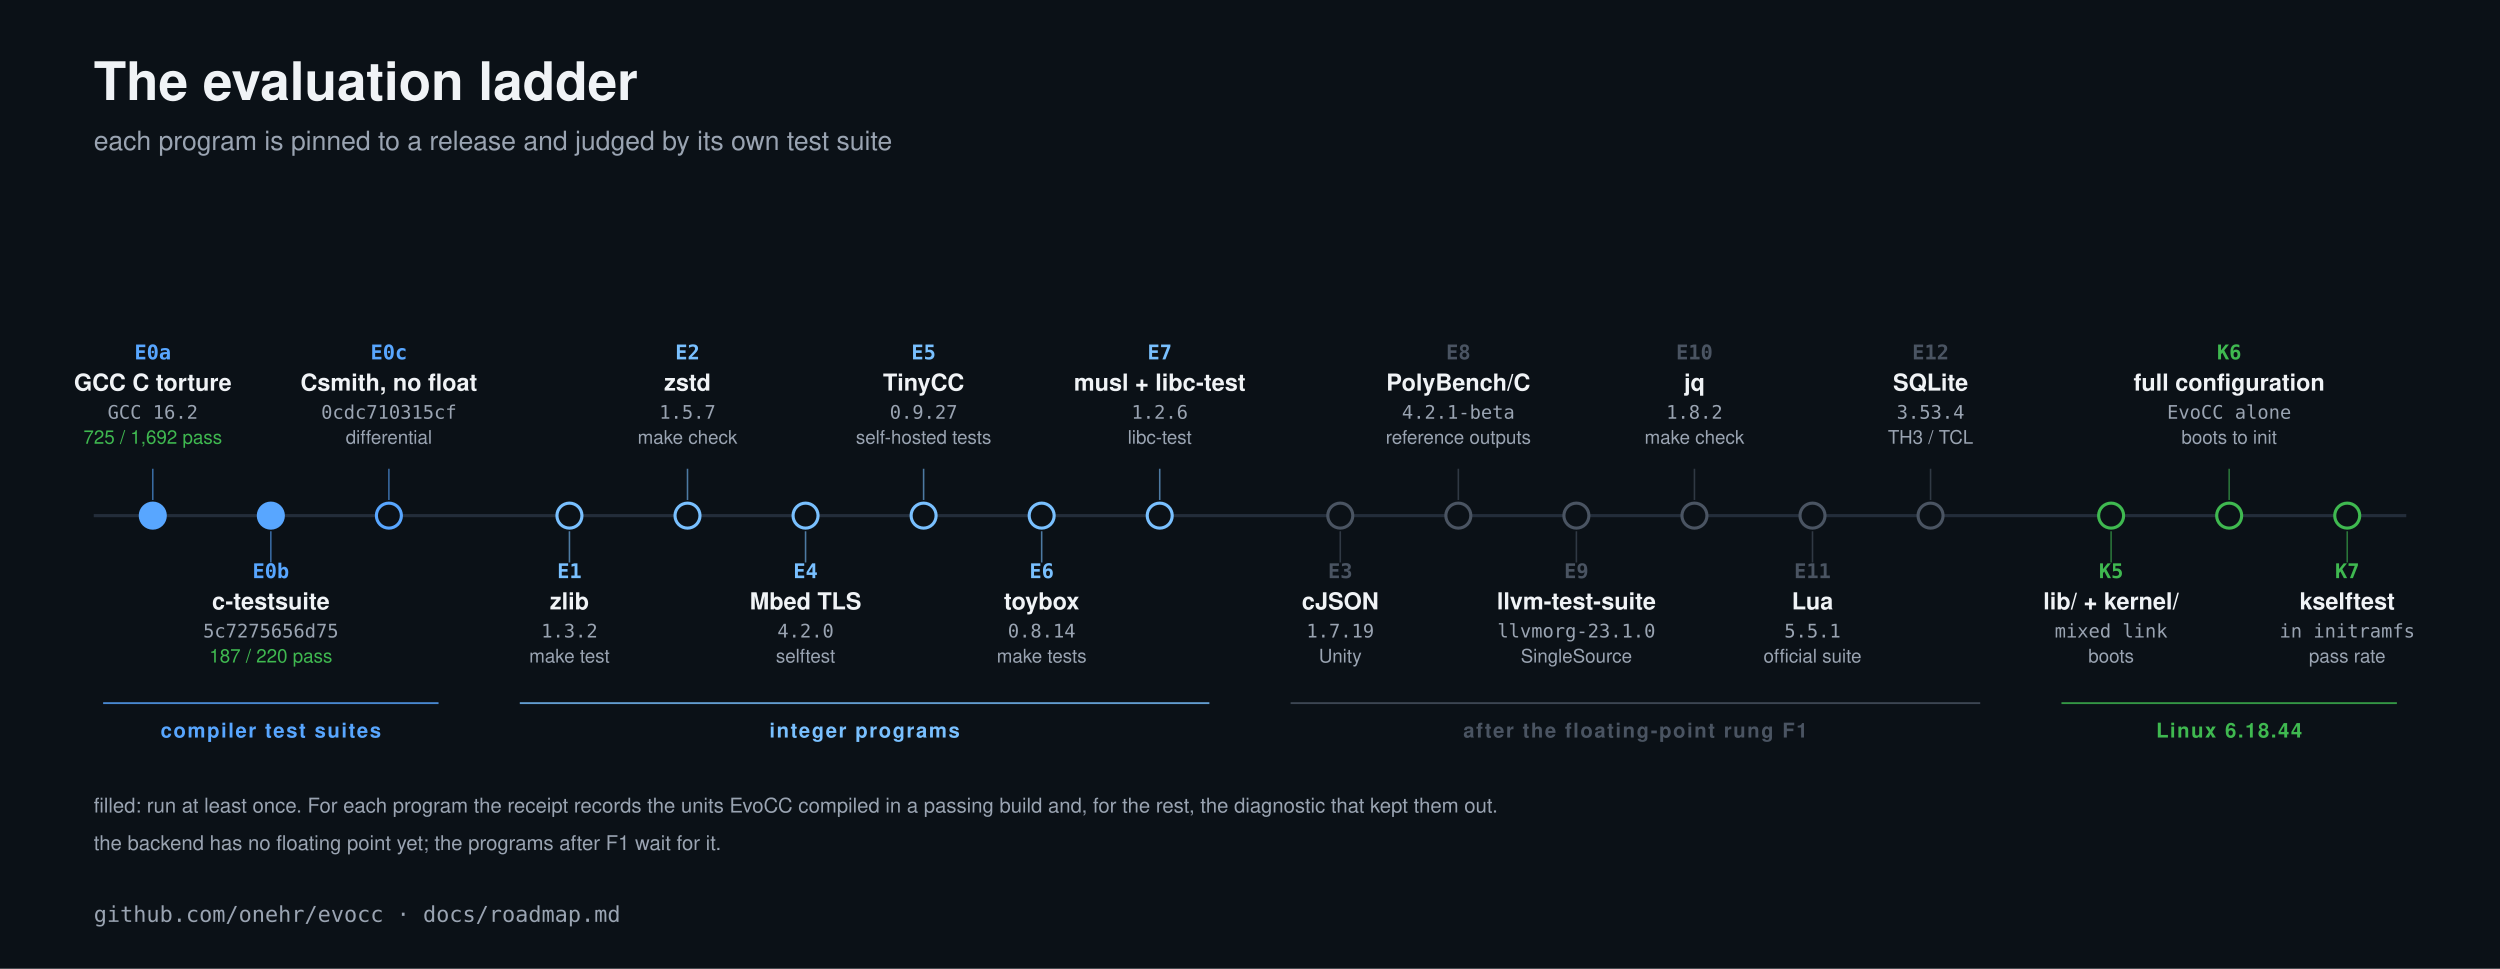
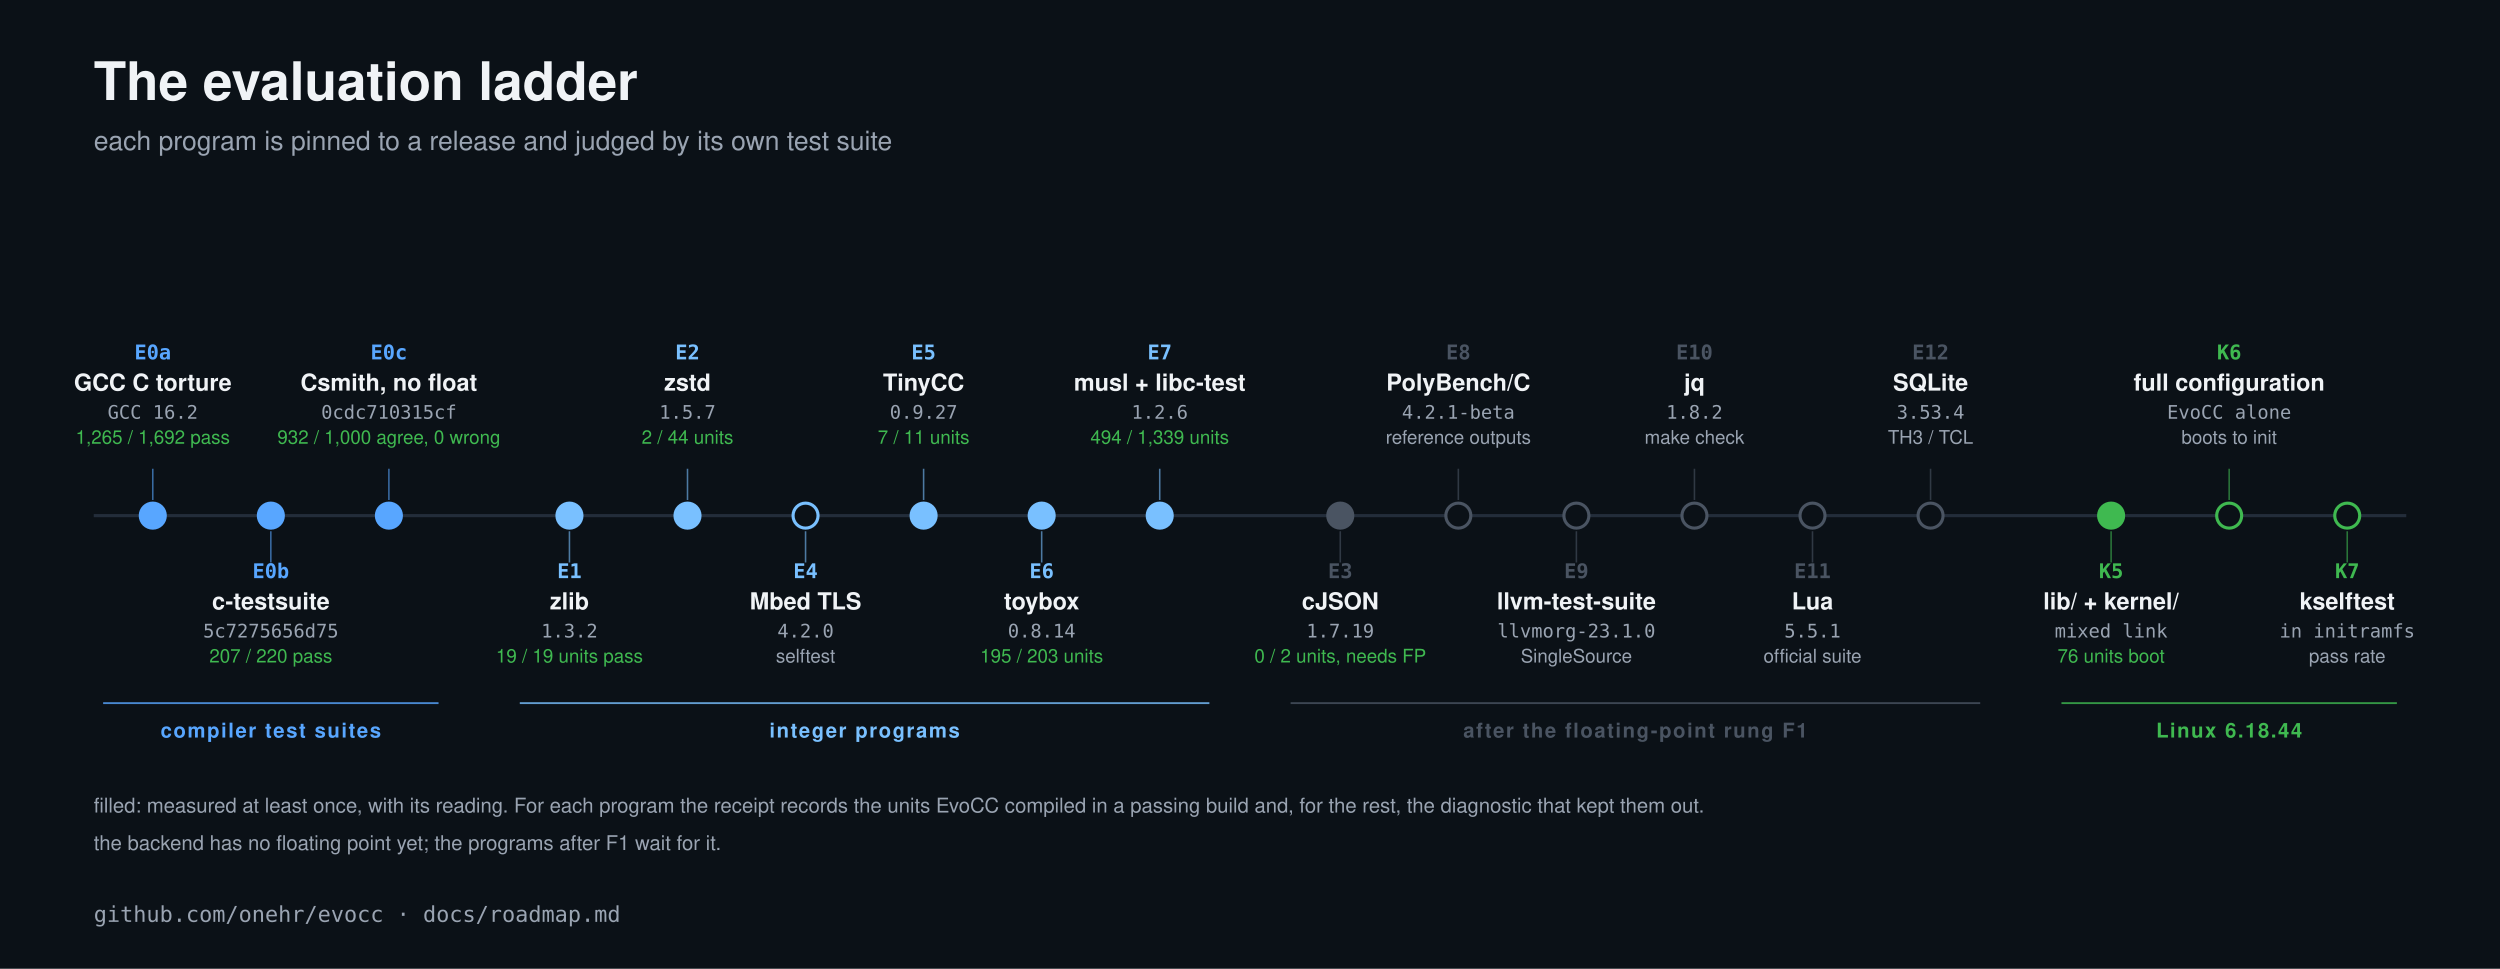
<svg xmlns="http://www.w3.org/2000/svg" width="1600" height="620" viewBox="0 0 1600 620">
  <defs>
    <marker id="arr-232d3a" viewBox="0 0 10 10" refX="9" refY="5" markerWidth="7" markerHeight="7" orient="auto">
      <path d="M0 0L10 5L0 10z" fill="#232d3a" />
    </marker>
    <marker id="arr-58a6ff" viewBox="0 0 10 10" refX="9" refY="5" markerWidth="7" markerHeight="7" orient="auto">
      <path d="M0 0L10 5L0 10z" fill="#58a6ff" />
    </marker>
    <marker id="arr-79c0ff" viewBox="0 0 10 10" refX="9" refY="5" markerWidth="7" markerHeight="7" orient="auto">
      <path d="M0 0L10 5L0 10z" fill="#79c0ff" />
    </marker>
    <marker id="arr-3fb950" viewBox="0 0 10 10" refX="9" refY="5" markerWidth="7" markerHeight="7" orient="auto">
      <path d="M0 0L10 5L0 10z" fill="#3fb950" />
    </marker>
    <marker id="arr-4a5462" viewBox="0 0 10 10" refX="9" refY="5" markerWidth="7" markerHeight="7" orient="auto">
      <path d="M0 0L10 5L0 10z" fill="#4a5462" />
    </marker>
    <linearGradient id="hair" x1="0" x2="1">
      <stop offset="0" stop-color="#58a6ff" />
      <stop offset="0.55" stop-color="#79c0ff" />
      <stop offset="1" stop-color="#3fb950" />
    </linearGradient>
    <radialGradient id="glow" cx="0.5" cy="0.5" r="0.5">
      <stop offset="0" stop-color="#58a6ff" stop-opacity="0.16" />
      <stop offset="1" stop-color="#58a6ff" stop-opacity="0" />
    </radialGradient>
  </defs>
  <rect width="1600" height="620" fill="#0b1117" />
  <text x="60" y="64" font-family="Helvetica Neue, Helvetica, Arial, sans-serif" font-size="34" font-weight="700" fill="#f0f3f6" text-anchor="start" opacity="1.0" letter-spacing="0">The evaluation ladder</text>
  <text x="60" y="96" font-family="Helvetica Neue, Helvetica, Arial, sans-serif" font-size="17" font-weight="normal" fill="#9aa4b2" text-anchor="start" opacity="1.0" letter-spacing="0">each program is pinned to a release and judged by its own test suite</text>
  <line x1="60" y1="330" x2="1540" y2="330" stroke="#232d3a" stroke-width="2" opacity="1.0" />
  <circle cx="97.778" cy="330" r="8" fill="#58a6ff" stroke="#58a6ff" stroke-width="2" />
  <line x1="97.778" y1="320" x2="97.778" y2="300" stroke="#58a6ff" stroke-width="1" opacity="0.6" />
  <text x="97.778" y="230" font-family="JetBrains Mono, Menlo, monospace" font-size="13" font-weight="700" fill="#58a6ff" text-anchor="middle" opacity="1.0" letter-spacing="0">E0a</text>
  <text x="97.778" y="250" font-family="Helvetica Neue, Helvetica, Arial, sans-serif" font-size="15" font-weight="600" fill="#f0f3f6" text-anchor="middle" opacity="1.0" letter-spacing="0">GCC C torture</text>
  <text x="97.778" y="268" font-family="JetBrains Mono, Menlo, monospace" font-size="12" font-weight="normal" fill="#9aa4b2" text-anchor="middle" opacity="1.0" letter-spacing="0">GCC 16.2</text>
-   <text x="97.778" y="284" font-family="Helvetica Neue, Helvetica, Arial, sans-serif" font-size="12" font-weight="normal" fill="#3fb950" text-anchor="middle" opacity="1.0" letter-spacing="0">725 / 1,692 pass</text>
+   <text x="97.778" y="284" font-family="Helvetica Neue, Helvetica, Arial, sans-serif" font-size="12" font-weight="normal" fill="#3fb950" text-anchor="middle" opacity="1.0" letter-spacing="0">1,265 / 1,692 pass</text>
  <circle cx="173.333" cy="330" r="8" fill="#58a6ff" stroke="#58a6ff" stroke-width="2" />
  <line x1="173.333" y1="340" x2="173.333" y2="360" stroke="#58a6ff" stroke-width="1" opacity="0.6" />
  <text x="173.333" y="370" font-family="JetBrains Mono, Menlo, monospace" font-size="13" font-weight="700" fill="#58a6ff" text-anchor="middle" opacity="1.0" letter-spacing="0">E0b</text>
  <text x="173.333" y="390" font-family="Helvetica Neue, Helvetica, Arial, sans-serif" font-size="15" font-weight="600" fill="#f0f3f6" text-anchor="middle" opacity="1.0" letter-spacing="0">c-testsuite</text>
  <text x="173.333" y="408" font-family="JetBrains Mono, Menlo, monospace" font-size="12" font-weight="normal" fill="#9aa4b2" text-anchor="middle" opacity="1.0" letter-spacing="0">5c7275656d75</text>
-   <text x="173.333" y="424" font-family="Helvetica Neue, Helvetica, Arial, sans-serif" font-size="12" font-weight="normal" fill="#3fb950" text-anchor="middle" opacity="1.0" letter-spacing="0">187 / 220 pass</text>
-   <circle cx="248.889" cy="330" r="8" fill="#0b1117" stroke="#58a6ff" stroke-width="2" />
+   <text x="173.333" y="424" font-family="Helvetica Neue, Helvetica, Arial, sans-serif" font-size="12" font-weight="normal" fill="#3fb950" text-anchor="middle" opacity="1.0" letter-spacing="0">207 / 220 pass</text>
+   <circle cx="248.889" cy="330" r="8" fill="#58a6ff" stroke="#58a6ff" stroke-width="2" />
  <line x1="248.889" y1="320" x2="248.889" y2="300" stroke="#58a6ff" stroke-width="1" opacity="0.6" />
  <text x="248.889" y="230" font-family="JetBrains Mono, Menlo, monospace" font-size="13" font-weight="700" fill="#58a6ff" text-anchor="middle" opacity="1.0" letter-spacing="0">E0c</text>
  <text x="248.889" y="250" font-family="Helvetica Neue, Helvetica, Arial, sans-serif" font-size="15" font-weight="600" fill="#f0f3f6" text-anchor="middle" opacity="1.0" letter-spacing="0">Csmith, no float</text>
  <text x="248.889" y="268" font-family="JetBrains Mono, Menlo, monospace" font-size="12" font-weight="normal" fill="#9aa4b2" text-anchor="middle" opacity="1.0" letter-spacing="0">0cdc710315cf</text>
-   <text x="248.889" y="284" font-family="Helvetica Neue, Helvetica, Arial, sans-serif" font-size="12" font-weight="normal" fill="#9aa4b2" text-anchor="middle" opacity="1.0" letter-spacing="0">differential</text>
+   <text x="248.889" y="284" font-family="Helvetica Neue, Helvetica, Arial, sans-serif" font-size="12" font-weight="normal" fill="#3fb950" text-anchor="middle" opacity="1.0" letter-spacing="0">932 / 1,000 agree, 0 wrong</text>
  <line x1="66" y1="450" x2="280.667" y2="450" stroke="#58a6ff" stroke-width="1.2" opacity="0.8" />
  <text x="173.333" y="472" font-family="Helvetica Neue, Helvetica, Arial, sans-serif" font-size="13" font-weight="600" fill="#58a6ff" text-anchor="middle" opacity="1" letter-spacing="1">compiler test suites</text>
-   <circle cx="364.444" cy="330" r="8" fill="#0b1117" stroke="#79c0ff" stroke-width="2" />
+   <circle cx="364.444" cy="330" r="8" fill="#79c0ff" stroke="#79c0ff" stroke-width="2" />
  <line x1="364.444" y1="340" x2="364.444" y2="360" stroke="#79c0ff" stroke-width="1" opacity="0.6" />
  <text x="364.444" y="370" font-family="JetBrains Mono, Menlo, monospace" font-size="13" font-weight="700" fill="#79c0ff" text-anchor="middle" opacity="1.0" letter-spacing="0">E1</text>
  <text x="364.444" y="390" font-family="Helvetica Neue, Helvetica, Arial, sans-serif" font-size="15" font-weight="600" fill="#f0f3f6" text-anchor="middle" opacity="1.0" letter-spacing="0">zlib</text>
  <text x="364.444" y="408" font-family="JetBrains Mono, Menlo, monospace" font-size="12" font-weight="normal" fill="#9aa4b2" text-anchor="middle" opacity="1.0" letter-spacing="0">1.3.2</text>
-   <text x="364.444" y="424" font-family="Helvetica Neue, Helvetica, Arial, sans-serif" font-size="12" font-weight="normal" fill="#9aa4b2" text-anchor="middle" opacity="1.0" letter-spacing="0">make test</text>
-   <circle cx="440" cy="330" r="8" fill="#0b1117" stroke="#79c0ff" stroke-width="2" />
+   <text x="364.444" y="424" font-family="Helvetica Neue, Helvetica, Arial, sans-serif" font-size="12" font-weight="normal" fill="#3fb950" text-anchor="middle" opacity="1.0" letter-spacing="0">19 / 19 units pass</text>
+   <circle cx="440" cy="330" r="8" fill="#79c0ff" stroke="#79c0ff" stroke-width="2" />
  <line x1="440" y1="320" x2="440" y2="300" stroke="#79c0ff" stroke-width="1" opacity="0.6" />
  <text x="440" y="230" font-family="JetBrains Mono, Menlo, monospace" font-size="13" font-weight="700" fill="#79c0ff" text-anchor="middle" opacity="1.0" letter-spacing="0">E2</text>
  <text x="440" y="250" font-family="Helvetica Neue, Helvetica, Arial, sans-serif" font-size="15" font-weight="600" fill="#f0f3f6" text-anchor="middle" opacity="1.0" letter-spacing="0">zstd</text>
  <text x="440" y="268" font-family="JetBrains Mono, Menlo, monospace" font-size="12" font-weight="normal" fill="#9aa4b2" text-anchor="middle" opacity="1.0" letter-spacing="0">1.5.7</text>
-   <text x="440" y="284" font-family="Helvetica Neue, Helvetica, Arial, sans-serif" font-size="12" font-weight="normal" fill="#9aa4b2" text-anchor="middle" opacity="1.0" letter-spacing="0">make check</text>
+   <text x="440" y="284" font-family="Helvetica Neue, Helvetica, Arial, sans-serif" font-size="12" font-weight="normal" fill="#3fb950" text-anchor="middle" opacity="1.0" letter-spacing="0">2 / 44 units</text>
  <circle cx="515.556" cy="330" r="8" fill="#0b1117" stroke="#79c0ff" stroke-width="2" />
  <line x1="515.556" y1="340" x2="515.556" y2="360" stroke="#79c0ff" stroke-width="1" opacity="0.6" />
  <text x="515.556" y="370" font-family="JetBrains Mono, Menlo, monospace" font-size="13" font-weight="700" fill="#79c0ff" text-anchor="middle" opacity="1.0" letter-spacing="0">E4</text>
  <text x="515.556" y="390" font-family="Helvetica Neue, Helvetica, Arial, sans-serif" font-size="15" font-weight="600" fill="#f0f3f6" text-anchor="middle" opacity="1.0" letter-spacing="0">Mbed TLS</text>
  <text x="515.556" y="408" font-family="JetBrains Mono, Menlo, monospace" font-size="12" font-weight="normal" fill="#9aa4b2" text-anchor="middle" opacity="1.0" letter-spacing="0">4.2.0</text>
  <text x="515.556" y="424" font-family="Helvetica Neue, Helvetica, Arial, sans-serif" font-size="12" font-weight="normal" fill="#9aa4b2" text-anchor="middle" opacity="1.0" letter-spacing="0">selftest</text>
-   <circle cx="591.111" cy="330" r="8" fill="#0b1117" stroke="#79c0ff" stroke-width="2" />
+   <circle cx="591.111" cy="330" r="8" fill="#79c0ff" stroke="#79c0ff" stroke-width="2" />
  <line x1="591.111" y1="320" x2="591.111" y2="300" stroke="#79c0ff" stroke-width="1" opacity="0.6" />
  <text x="591.111" y="230" font-family="JetBrains Mono, Menlo, monospace" font-size="13" font-weight="700" fill="#79c0ff" text-anchor="middle" opacity="1.0" letter-spacing="0">E5</text>
  <text x="591.111" y="250" font-family="Helvetica Neue, Helvetica, Arial, sans-serif" font-size="15" font-weight="600" fill="#f0f3f6" text-anchor="middle" opacity="1.0" letter-spacing="0">TinyCC</text>
  <text x="591.111" y="268" font-family="JetBrains Mono, Menlo, monospace" font-size="12" font-weight="normal" fill="#9aa4b2" text-anchor="middle" opacity="1.0" letter-spacing="0">0.9.27</text>
-   <text x="591.111" y="284" font-family="Helvetica Neue, Helvetica, Arial, sans-serif" font-size="12" font-weight="normal" fill="#9aa4b2" text-anchor="middle" opacity="1.0" letter-spacing="0">self-hosted tests</text>
-   <circle cx="666.667" cy="330" r="8" fill="#0b1117" stroke="#79c0ff" stroke-width="2" />
+   <text x="591.111" y="284" font-family="Helvetica Neue, Helvetica, Arial, sans-serif" font-size="12" font-weight="normal" fill="#3fb950" text-anchor="middle" opacity="1.0" letter-spacing="0">7 / 11 units</text>
+   <circle cx="666.667" cy="330" r="8" fill="#79c0ff" stroke="#79c0ff" stroke-width="2" />
  <line x1="666.667" y1="340" x2="666.667" y2="360" stroke="#79c0ff" stroke-width="1" opacity="0.6" />
  <text x="666.667" y="370" font-family="JetBrains Mono, Menlo, monospace" font-size="13" font-weight="700" fill="#79c0ff" text-anchor="middle" opacity="1.0" letter-spacing="0">E6</text>
  <text x="666.667" y="390" font-family="Helvetica Neue, Helvetica, Arial, sans-serif" font-size="15" font-weight="600" fill="#f0f3f6" text-anchor="middle" opacity="1.0" letter-spacing="0">toybox</text>
  <text x="666.667" y="408" font-family="JetBrains Mono, Menlo, monospace" font-size="12" font-weight="normal" fill="#9aa4b2" text-anchor="middle" opacity="1.0" letter-spacing="0">0.8.14</text>
-   <text x="666.667" y="424" font-family="Helvetica Neue, Helvetica, Arial, sans-serif" font-size="12" font-weight="normal" fill="#9aa4b2" text-anchor="middle" opacity="1.0" letter-spacing="0">make tests</text>
-   <circle cx="742.222" cy="330" r="8" fill="#0b1117" stroke="#79c0ff" stroke-width="2" />
+   <text x="666.667" y="424" font-family="Helvetica Neue, Helvetica, Arial, sans-serif" font-size="12" font-weight="normal" fill="#3fb950" text-anchor="middle" opacity="1.0" letter-spacing="0">195 / 203 units</text>
+   <circle cx="742.222" cy="330" r="8" fill="#79c0ff" stroke="#79c0ff" stroke-width="2" />
  <line x1="742.222" y1="320" x2="742.222" y2="300" stroke="#79c0ff" stroke-width="1" opacity="0.6" />
  <text x="742.222" y="230" font-family="JetBrains Mono, Menlo, monospace" font-size="13" font-weight="700" fill="#79c0ff" text-anchor="middle" opacity="1.0" letter-spacing="0">E7</text>
  <text x="742.222" y="250" font-family="Helvetica Neue, Helvetica, Arial, sans-serif" font-size="15" font-weight="600" fill="#f0f3f6" text-anchor="middle" opacity="1.0" letter-spacing="0">musl + libc-test</text>
  <text x="742.222" y="268" font-family="JetBrains Mono, Menlo, monospace" font-size="12" font-weight="normal" fill="#9aa4b2" text-anchor="middle" opacity="1.0" letter-spacing="0">1.2.6</text>
-   <text x="742.222" y="284" font-family="Helvetica Neue, Helvetica, Arial, sans-serif" font-size="12" font-weight="normal" fill="#9aa4b2" text-anchor="middle" opacity="1.0" letter-spacing="0">libc-test</text>
+   <text x="742.222" y="284" font-family="Helvetica Neue, Helvetica, Arial, sans-serif" font-size="12" font-weight="normal" fill="#3fb950" text-anchor="middle" opacity="1.0" letter-spacing="0">494 / 1,339 units</text>
  <line x1="332.667" y1="450" x2="774" y2="450" stroke="#79c0ff" stroke-width="1.2" opacity="0.8" />
  <text x="553.333" y="472" font-family="Helvetica Neue, Helvetica, Arial, sans-serif" font-size="13" font-weight="600" fill="#79c0ff" text-anchor="middle" opacity="1" letter-spacing="1">integer programs</text>
-   <circle cx="857.778" cy="330" r="8" fill="#0b1117" stroke="#4a5462" stroke-width="2" />
+   <circle cx="857.778" cy="330" r="8" fill="#4a5462" stroke="#4a5462" stroke-width="2" />
  <line x1="857.778" y1="340" x2="857.778" y2="360" stroke="#4a5462" stroke-width="1" opacity="0.6" />
  <text x="857.778" y="370" font-family="JetBrains Mono, Menlo, monospace" font-size="13" font-weight="700" fill="#4a5462" text-anchor="middle" opacity="1.0" letter-spacing="0">E3</text>
  <text x="857.778" y="390" font-family="Helvetica Neue, Helvetica, Arial, sans-serif" font-size="15" font-weight="600" fill="#f0f3f6" text-anchor="middle" opacity="1.0" letter-spacing="0">cJSON</text>
  <text x="857.778" y="408" font-family="JetBrains Mono, Menlo, monospace" font-size="12" font-weight="normal" fill="#9aa4b2" text-anchor="middle" opacity="1.0" letter-spacing="0">1.7.19</text>
-   <text x="857.778" y="424" font-family="Helvetica Neue, Helvetica, Arial, sans-serif" font-size="12" font-weight="normal" fill="#9aa4b2" text-anchor="middle" opacity="1.0" letter-spacing="0">Unity</text>
+   <text x="857.778" y="424" font-family="Helvetica Neue, Helvetica, Arial, sans-serif" font-size="12" font-weight="normal" fill="#3fb950" text-anchor="middle" opacity="1.0" letter-spacing="0">0 / 2 units, needs FP</text>
  <circle cx="933.333" cy="330" r="8" fill="#0b1117" stroke="#4a5462" stroke-width="2" />
  <line x1="933.333" y1="320" x2="933.333" y2="300" stroke="#4a5462" stroke-width="1" opacity="0.6" />
  <text x="933.333" y="230" font-family="JetBrains Mono, Menlo, monospace" font-size="13" font-weight="700" fill="#4a5462" text-anchor="middle" opacity="1.0" letter-spacing="0">E8</text>
  <text x="933.333" y="250" font-family="Helvetica Neue, Helvetica, Arial, sans-serif" font-size="15" font-weight="600" fill="#f0f3f6" text-anchor="middle" opacity="1.0" letter-spacing="0">PolyBench/C</text>
  <text x="933.333" y="268" font-family="JetBrains Mono, Menlo, monospace" font-size="12" font-weight="normal" fill="#9aa4b2" text-anchor="middle" opacity="1.0" letter-spacing="0">4.2.1-beta</text>
  <text x="933.333" y="284" font-family="Helvetica Neue, Helvetica, Arial, sans-serif" font-size="12" font-weight="normal" fill="#9aa4b2" text-anchor="middle" opacity="1.0" letter-spacing="0">reference outputs</text>
  <circle cx="1008.889" cy="330" r="8" fill="#0b1117" stroke="#4a5462" stroke-width="2" />
  <line x1="1008.889" y1="340" x2="1008.889" y2="360" stroke="#4a5462" stroke-width="1" opacity="0.6" />
  <text x="1008.889" y="370" font-family="JetBrains Mono, Menlo, monospace" font-size="13" font-weight="700" fill="#4a5462" text-anchor="middle" opacity="1.0" letter-spacing="0">E9</text>
  <text x="1008.889" y="390" font-family="Helvetica Neue, Helvetica, Arial, sans-serif" font-size="15" font-weight="600" fill="#f0f3f6" text-anchor="middle" opacity="1.0" letter-spacing="0">llvm-test-suite</text>
  <text x="1008.889" y="408" font-family="JetBrains Mono, Menlo, monospace" font-size="12" font-weight="normal" fill="#9aa4b2" text-anchor="middle" opacity="1.0" letter-spacing="0">llvmorg-23.1.0</text>
  <text x="1008.889" y="424" font-family="Helvetica Neue, Helvetica, Arial, sans-serif" font-size="12" font-weight="normal" fill="#9aa4b2" text-anchor="middle" opacity="1.0" letter-spacing="0">SingleSource</text>
  <circle cx="1084.444" cy="330" r="8" fill="#0b1117" stroke="#4a5462" stroke-width="2" />
  <line x1="1084.444" y1="320" x2="1084.444" y2="300" stroke="#4a5462" stroke-width="1" opacity="0.6" />
  <text x="1084.444" y="230" font-family="JetBrains Mono, Menlo, monospace" font-size="13" font-weight="700" fill="#4a5462" text-anchor="middle" opacity="1.0" letter-spacing="0">E10</text>
  <text x="1084.444" y="250" font-family="Helvetica Neue, Helvetica, Arial, sans-serif" font-size="15" font-weight="600" fill="#f0f3f6" text-anchor="middle" opacity="1.0" letter-spacing="0">jq</text>
  <text x="1084.444" y="268" font-family="JetBrains Mono, Menlo, monospace" font-size="12" font-weight="normal" fill="#9aa4b2" text-anchor="middle" opacity="1.0" letter-spacing="0">1.8.2</text>
  <text x="1084.444" y="284" font-family="Helvetica Neue, Helvetica, Arial, sans-serif" font-size="12" font-weight="normal" fill="#9aa4b2" text-anchor="middle" opacity="1.0" letter-spacing="0">make check</text>
  <circle cx="1160.0" cy="330" r="8" fill="#0b1117" stroke="#4a5462" stroke-width="2" />
  <line x1="1160.0" y1="340" x2="1160.0" y2="360" stroke="#4a5462" stroke-width="1" opacity="0.6" />
  <text x="1160.0" y="370" font-family="JetBrains Mono, Menlo, monospace" font-size="13" font-weight="700" fill="#4a5462" text-anchor="middle" opacity="1.0" letter-spacing="0">E11</text>
  <text x="1160.0" y="390" font-family="Helvetica Neue, Helvetica, Arial, sans-serif" font-size="15" font-weight="600" fill="#f0f3f6" text-anchor="middle" opacity="1.0" letter-spacing="0">Lua</text>
  <text x="1160.0" y="408" font-family="JetBrains Mono, Menlo, monospace" font-size="12" font-weight="normal" fill="#9aa4b2" text-anchor="middle" opacity="1.0" letter-spacing="0">5.5.1</text>
  <text x="1160.0" y="424" font-family="Helvetica Neue, Helvetica, Arial, sans-serif" font-size="12" font-weight="normal" fill="#9aa4b2" text-anchor="middle" opacity="1.0" letter-spacing="0">official suite</text>
  <circle cx="1235.556" cy="330" r="8" fill="#0b1117" stroke="#4a5462" stroke-width="2" />
  <line x1="1235.556" y1="320" x2="1235.556" y2="300" stroke="#4a5462" stroke-width="1" opacity="0.6" />
  <text x="1235.556" y="230" font-family="JetBrains Mono, Menlo, monospace" font-size="13" font-weight="700" fill="#4a5462" text-anchor="middle" opacity="1.0" letter-spacing="0">E12</text>
  <text x="1235.556" y="250" font-family="Helvetica Neue, Helvetica, Arial, sans-serif" font-size="15" font-weight="600" fill="#f0f3f6" text-anchor="middle" opacity="1.0" letter-spacing="0">SQLite</text>
  <text x="1235.556" y="268" font-family="JetBrains Mono, Menlo, monospace" font-size="12" font-weight="normal" fill="#9aa4b2" text-anchor="middle" opacity="1.0" letter-spacing="0">3.53.4</text>
  <text x="1235.556" y="284" font-family="Helvetica Neue, Helvetica, Arial, sans-serif" font-size="12" font-weight="normal" fill="#9aa4b2" text-anchor="middle" opacity="1.0" letter-spacing="0">TH3 / TCL</text>
  <line x1="826" y1="450" x2="1267.333" y2="450" stroke="#4a5462" stroke-width="1.2" opacity="0.8" />
  <text x="1046.667" y="472" font-family="Helvetica Neue, Helvetica, Arial, sans-serif" font-size="13" font-weight="600" fill="#4a5462" text-anchor="middle" opacity="1" letter-spacing="1">after the floating-point rung F1</text>
-   <circle cx="1351.111" cy="330" r="8" fill="#0b1117" stroke="#3fb950" stroke-width="2" />
+   <circle cx="1351.111" cy="330" r="8" fill="#3fb950" stroke="#3fb950" stroke-width="2" />
  <line x1="1351.111" y1="340" x2="1351.111" y2="360" stroke="#3fb950" stroke-width="1" opacity="0.6" />
  <text x="1351.111" y="370" font-family="JetBrains Mono, Menlo, monospace" font-size="13" font-weight="700" fill="#3fb950" text-anchor="middle" opacity="1.0" letter-spacing="0">K5</text>
  <text x="1351.111" y="390" font-family="Helvetica Neue, Helvetica, Arial, sans-serif" font-size="15" font-weight="600" fill="#f0f3f6" text-anchor="middle" opacity="1.0" letter-spacing="0">lib/ + kernel/</text>
  <text x="1351.111" y="408" font-family="JetBrains Mono, Menlo, monospace" font-size="12" font-weight="normal" fill="#9aa4b2" text-anchor="middle" opacity="1.0" letter-spacing="0">mixed link</text>
-   <text x="1351.111" y="424" font-family="Helvetica Neue, Helvetica, Arial, sans-serif" font-size="12" font-weight="normal" fill="#9aa4b2" text-anchor="middle" opacity="1.0" letter-spacing="0">boots</text>
+   <text x="1351.111" y="424" font-family="Helvetica Neue, Helvetica, Arial, sans-serif" font-size="12" font-weight="normal" fill="#3fb950" text-anchor="middle" opacity="1.0" letter-spacing="0">76 units boot</text>
  <circle cx="1426.667" cy="330" r="8" fill="#0b1117" stroke="#3fb950" stroke-width="2" />
  <line x1="1426.667" y1="320" x2="1426.667" y2="300" stroke="#3fb950" stroke-width="1" opacity="0.6" />
  <text x="1426.667" y="230" font-family="JetBrains Mono, Menlo, monospace" font-size="13" font-weight="700" fill="#3fb950" text-anchor="middle" opacity="1.0" letter-spacing="0">K6</text>
  <text x="1426.667" y="250" font-family="Helvetica Neue, Helvetica, Arial, sans-serif" font-size="15" font-weight="600" fill="#f0f3f6" text-anchor="middle" opacity="1.0" letter-spacing="0">full configuration</text>
  <text x="1426.667" y="268" font-family="JetBrains Mono, Menlo, monospace" font-size="12" font-weight="normal" fill="#9aa4b2" text-anchor="middle" opacity="1.0" letter-spacing="0">EvoCC alone</text>
  <text x="1426.667" y="284" font-family="Helvetica Neue, Helvetica, Arial, sans-serif" font-size="12" font-weight="normal" fill="#9aa4b2" text-anchor="middle" opacity="1.0" letter-spacing="0">boots to init</text>
  <circle cx="1502.222" cy="330" r="8" fill="#0b1117" stroke="#3fb950" stroke-width="2" />
  <line x1="1502.222" y1="340" x2="1502.222" y2="360" stroke="#3fb950" stroke-width="1" opacity="0.6" />
  <text x="1502.222" y="370" font-family="JetBrains Mono, Menlo, monospace" font-size="13" font-weight="700" fill="#3fb950" text-anchor="middle" opacity="1.0" letter-spacing="0">K7</text>
  <text x="1502.222" y="390" font-family="Helvetica Neue, Helvetica, Arial, sans-serif" font-size="15" font-weight="600" fill="#f0f3f6" text-anchor="middle" opacity="1.0" letter-spacing="0">kselftest</text>
  <text x="1502.222" y="408" font-family="JetBrains Mono, Menlo, monospace" font-size="12" font-weight="normal" fill="#9aa4b2" text-anchor="middle" opacity="1.0" letter-spacing="0">in initramfs</text>
  <text x="1502.222" y="424" font-family="Helvetica Neue, Helvetica, Arial, sans-serif" font-size="12" font-weight="normal" fill="#9aa4b2" text-anchor="middle" opacity="1.0" letter-spacing="0">pass rate</text>
  <line x1="1319.333" y1="450" x2="1534" y2="450" stroke="#3fb950" stroke-width="1.2" opacity="0.8" />
  <text x="1426.667" y="472" font-family="Helvetica Neue, Helvetica, Arial, sans-serif" font-size="13" font-weight="600" fill="#3fb950" text-anchor="middle" opacity="1" letter-spacing="1">Linux 6.18.44</text>
-   <text x="60" y="520" font-family="Helvetica Neue, Helvetica, Arial, sans-serif" font-size="13" font-weight="normal" fill="#9aa4b2" text-anchor="start" opacity="1.0" letter-spacing="0">filled: run at least once. For each program the receipt records the units EvoCC compiled in a passing build and, for the rest, the diagnostic that kept them out.</text>
+   <text x="60" y="520" font-family="Helvetica Neue, Helvetica, Arial, sans-serif" font-size="13" font-weight="normal" fill="#9aa4b2" text-anchor="start" opacity="1.0" letter-spacing="0">filled: measured at least once, with its reading. For each program the receipt records the units EvoCC compiled in a passing build and, for the rest, the diagnostic that kept them out.</text>
  <text x="60" y="544" font-family="Helvetica Neue, Helvetica, Arial, sans-serif" font-size="13" font-weight="normal" fill="#9aa4b2" text-anchor="start" opacity="1.0" letter-spacing="0">the backend has no floating point yet; the programs after F1 wait for it.</text>
  <text x="60" y="590" font-family="JetBrains Mono, Menlo, monospace" font-size="14" font-weight="normal" fill="#9aa4b2" text-anchor="start" opacity="1.0" letter-spacing="0">github.com/onehr/evocc  ·  docs/roadmap.md</text>
</svg>
